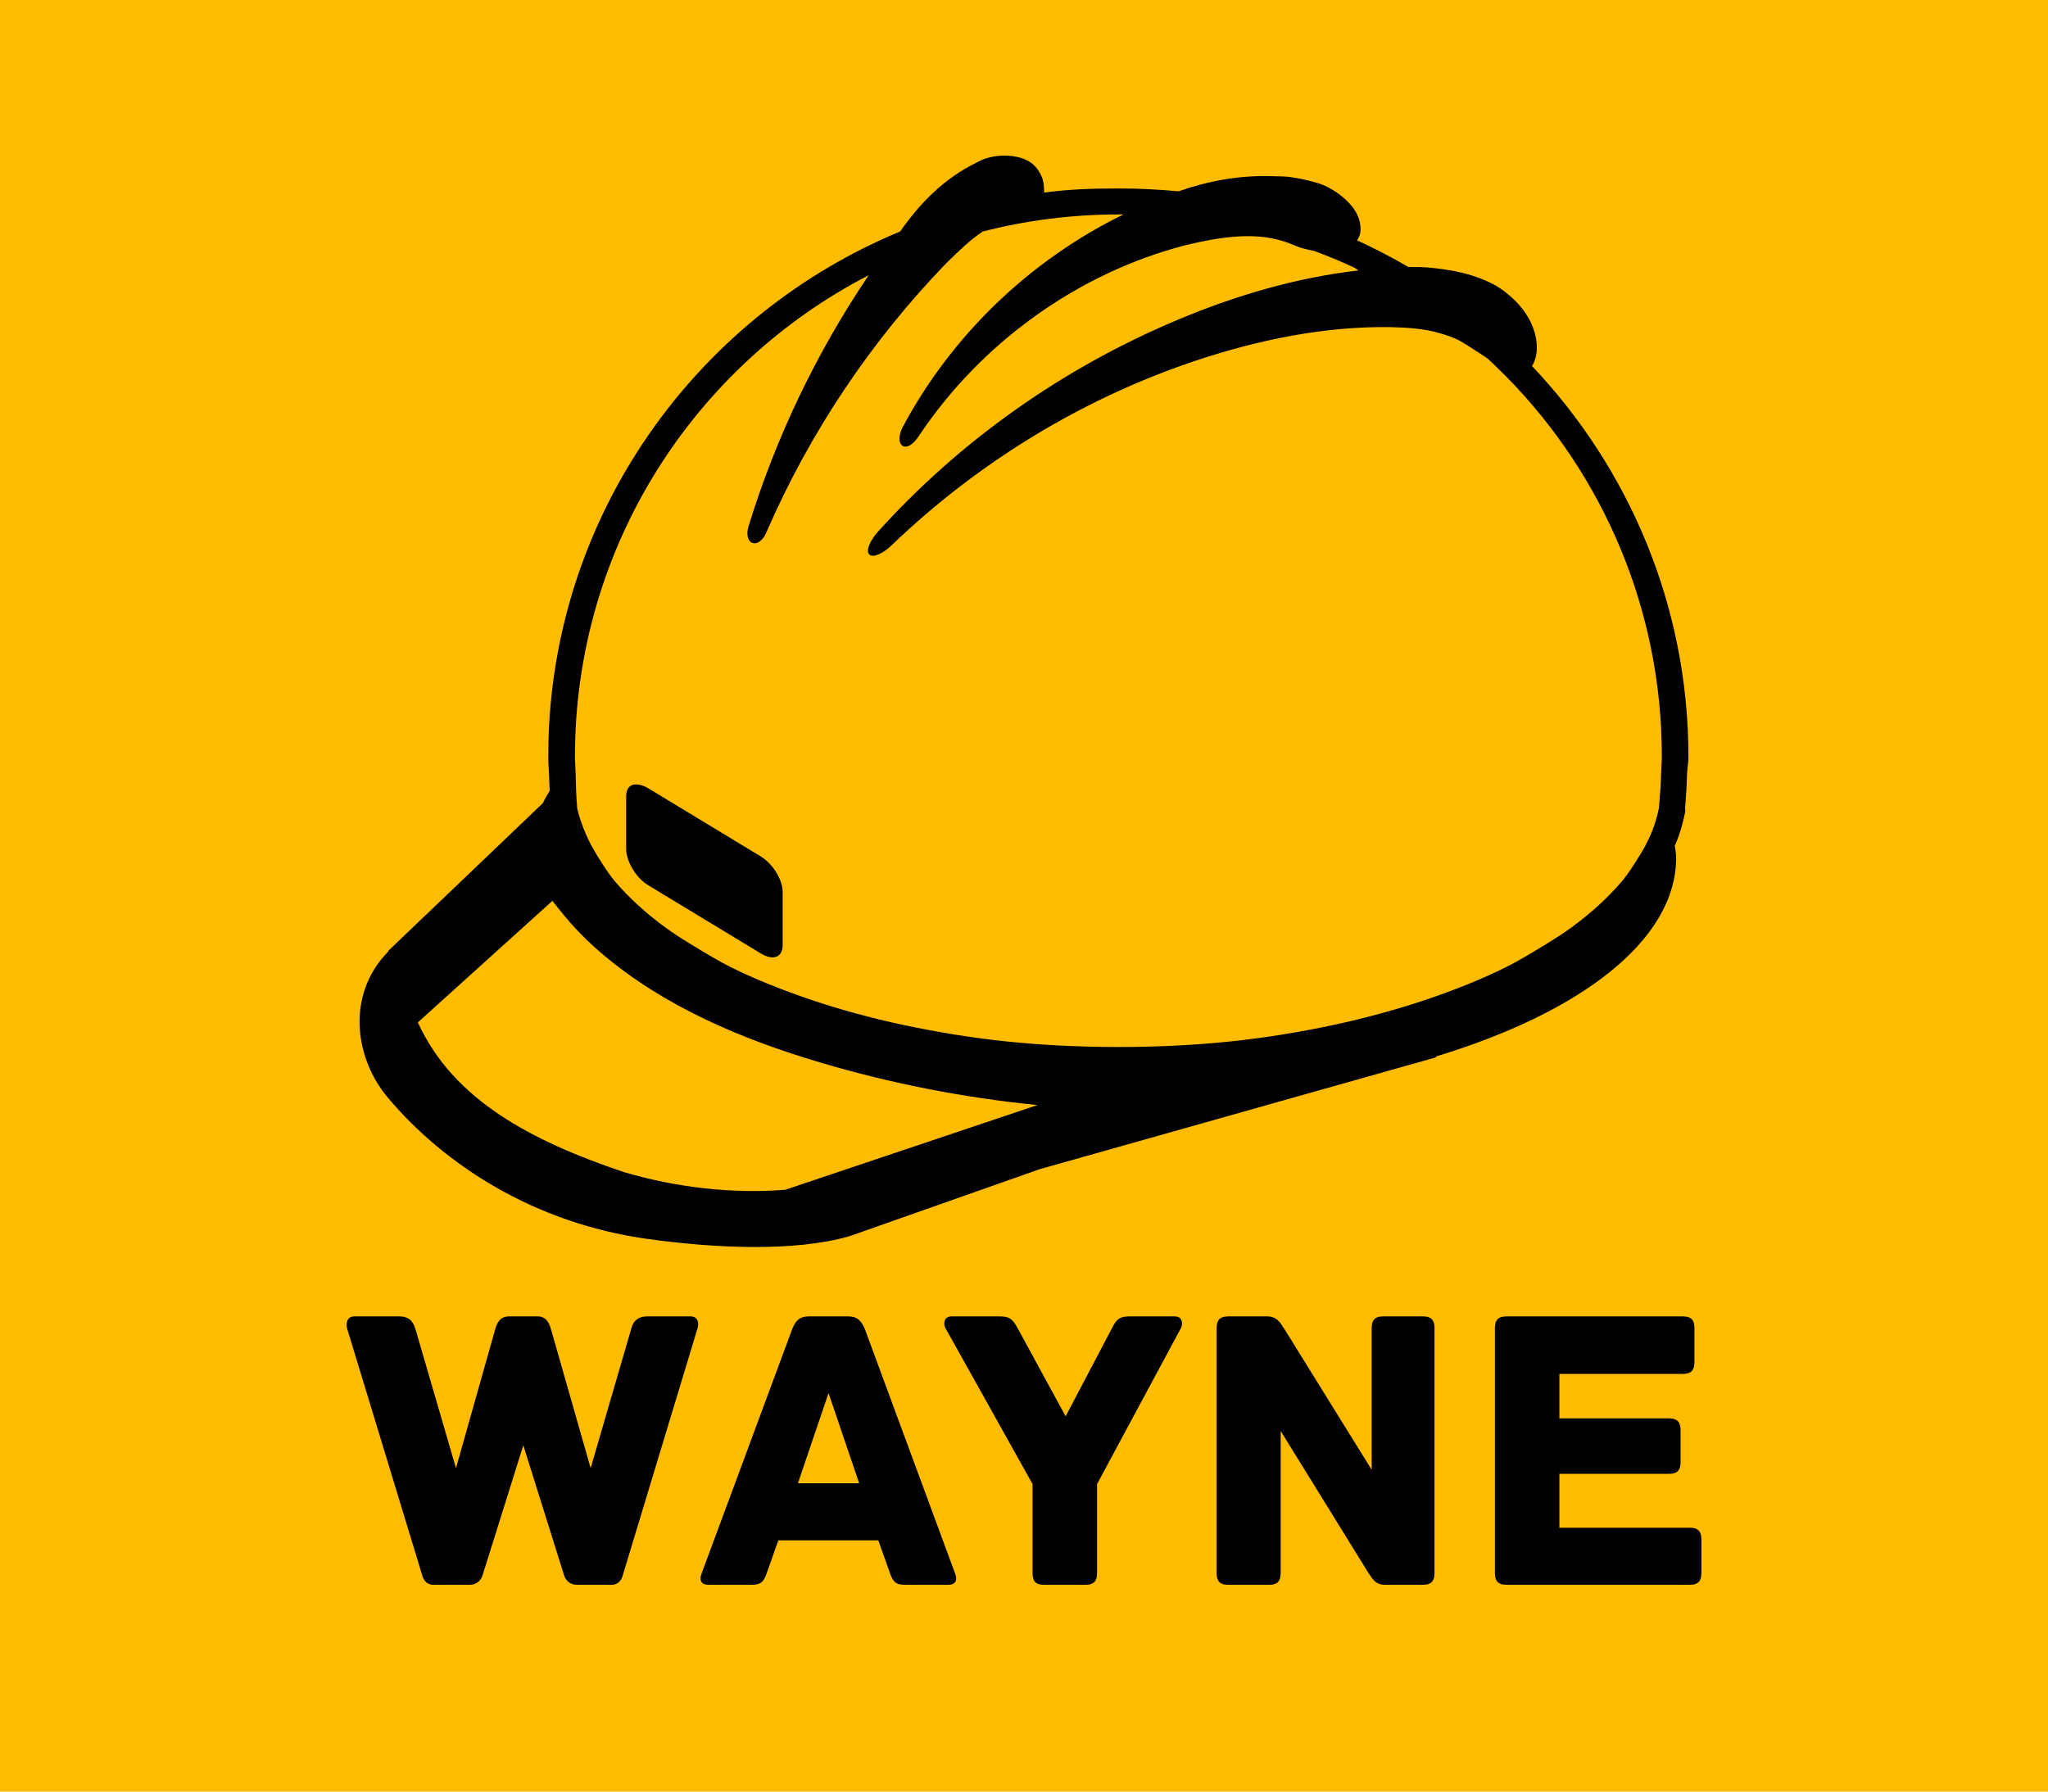
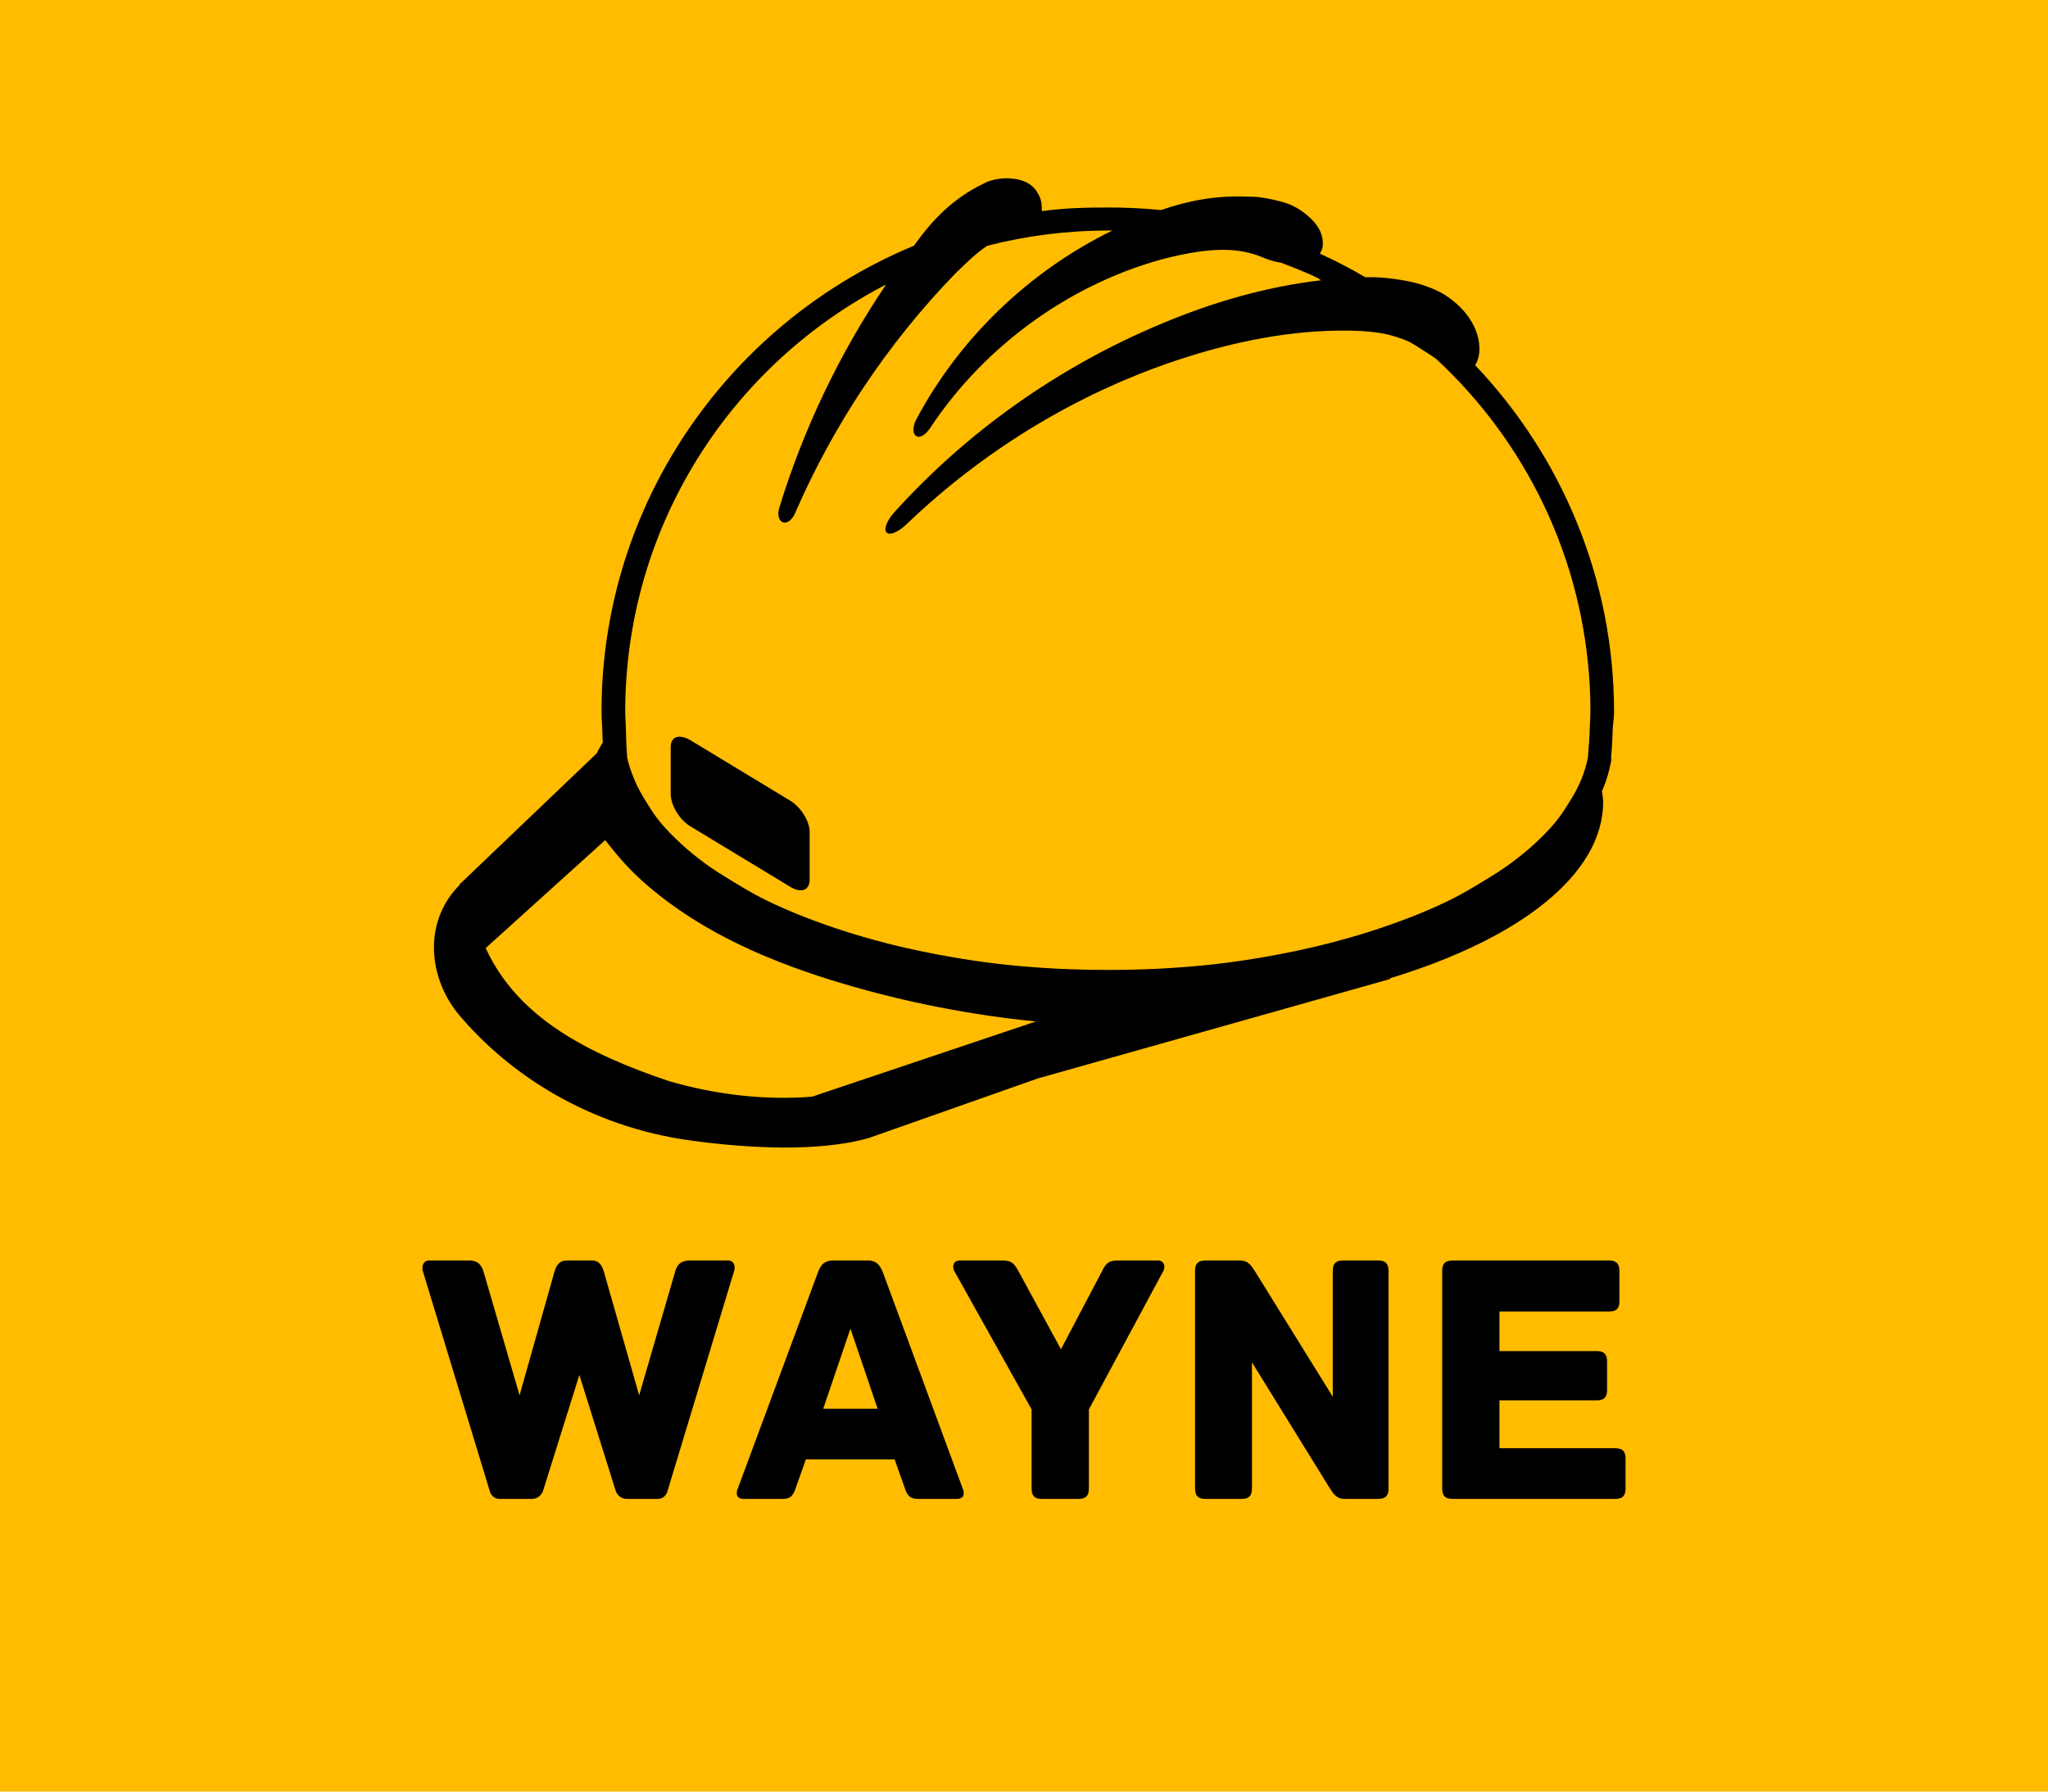
- <svg xmlns="http://www.w3.org/2000/svg" id="svg8106" viewBox="0 0 400 350" version="1.1" width="400" height="350">
+ <svg xmlns="http://www.w3.org/2000/svg" id="svg8106" viewBox="0 0 450.421 394.118" version="1.1" width="450.421" height="394.118">
  <defs id="defs8108" />
-   <rect style="fill:#ffbc00;fill-opacity:1;fill-rule:evenodd;stroke-width:3.162;-inkscape-stroke:none;stop-color:#000000" id="rect5909" width="400" height="350" x="0" y="0" rx="0" ry="0" />
-   <g id="g835" transform="translate(131.1958,111.6537)">
+   <rect style="fill:#ffbc00;fill-opacity:1;fill-rule:evenodd;stroke-width:3.56;-inkscape-stroke:none;stop-color:#000000" id="rect5909" width="450.421" height="394.118" x="0" y="0" rx="0" ry="0" />
+   <g id="g835" transform="translate(156.4063,120.4778)">
    <path style="fill:#ffbc00;fill-opacity:1;stroke:none;stroke-width:2.846px;stroke-linecap:butt;stroke-linejoin:miter;stroke-opacity:1" d="m -56.343,88.195 c 1.779,-4.27 33.446,-40.206 33.446,-40.206 l 4.27,-34.513 16.723,-39.139 24.906,-25.618 36.292,-19.214 29.888,-1.779 32.023,3.202 23.839,16.011 18.146,8.539 10.318,14.944 15.3,23.127 7.828,32.734 -1.779,19.569 -11.03,26.33 L 76.373,108.12 16.598,129.824 -33.215,113.457 Z" id="path74" />
    <path style="color:#000000;fill:#000000;stroke-width:2.846" d="m 65.69,-81.238 c -1.574,-0.098 -3.374,0.127 -5.07,0.801 -0.296,0.117 -0.509,0.272 -0.801,0.4 -6.679,3.215 -11.141,8.029 -14.544,12.676 -0.23,0.298 -0.439,0.634 -0.667,0.934 -38.632,16.009 -66.353,53.121 -68.582,96.868 -0.096,1.891 -0.133,3.823 -0.133,5.737 0,1.312 0.104,2.374 0.133,3.336 0.034,1.102 0.08,2.224 0.133,3.336 -0.478,0.782 -0.929,1.55 -1.334,2.402 l -30.155,28.82 v 0.133 c -4.28,4.28 -5.908,9.774 -5.604,14.944 0.304,5.17 2.436,10.001 5.471,13.61 11.036,13.126 28.566,24.534 50.702,27.619 12.93,1.802 28.669,2.589 39.494,-0.534 l 37.093,-13.076 77.516,-21.882 -0.134,-0.133 c 28.394,-8.598 46.966,-22.759 46.966,-38.827 0,-0.826 -0.165,-1.597 -0.267,-2.402 0.079,-0.182 0.192,-0.351 0.267,-0.534 0.781,-1.908 1.329,-3.875 1.735,-5.871 0.122,-0.602 0.049,-0.762 0,-0.667 v -0.133 c 0.208,-2.278 0.332,-4.554 0.4,-6.805 0.03,-0.961 0.267,-2.023 0.267,-3.336 0,-29.529 -11.678,-56.429 -30.549,-76.32 0.501,-0.786 0.9,-1.955 0.934,-3.336 0.034,-1.381 -0.215,-2.953 -0.934,-4.67 -0.719,-1.717 -1.957,-3.484 -3.603,-5.07 -1.265,-1.181 -2.667,-2.266 -4.27,-3.069 -2.577,-1.291 -5.361,-2.084 -8.006,-2.535 -2.099,-0.369 -4.146,-0.598 -6.138,-0.667 -0.741,-0.026 -1.409,-0.009 -2.135,0 -3.229,-1.908 -6.579,-3.622 -10.007,-5.204 0.376,-0.588 0.644,-1.214 0.667,-2.001 0.03,-1.006 -0.175,-2.171 -0.801,-3.336 -0.625,-1.164 -1.648,-2.308 -2.935,-3.336 -1.288,-1.027 -2.86,-1.988 -4.67,-2.535 -1.834,-0.554 -3.707,-0.952 -5.604,-1.201 -1.054,-0.12 -2.033,-0.095 -3.069,-0.133 -6.567,-0.246 -12.802,0.976 -18.413,2.935 -0.132,-0.014 -0.269,0.014 -0.4,0 -1.87,-0.19 -3.708,-0.305 -5.604,-0.4 -1.896,-0.096 -3.817,-0.133 -5.737,-0.133 -5.149,0 -9.58,0.125 -14.544,0.801 -0.098,-0.791 0.02,-1.452 -0.267,-2.402 -0.075,-0.437 -0.31,-0.902 -0.534,-1.334 -0.449,-0.864 -1.18,-1.771 -2.268,-2.402 -1.089,-0.631 -2.429,-0.969 -4.003,-1.067 z m 21.615,11.475 c 0.313,0 0.622,-0.003 0.934,0 -18.496,9.039 -33.704,23.854 -43.097,41.496 -0.85,1.597 -0.895,3.246 0,3.736 0.895,0.49 2.107,-0.422 3.069,-1.868 12.319,-18.521 31.448,-32.031 52.17,-37.36 6.391,-1.557 12.69,-2.467 18.013,-1.067 1.192,0.282 2.341,0.727 3.469,1.201 1.113,0.467 2.253,0.717 3.336,0.934 0.038,0.014 0.096,-0.014 0.133,0 2.689,1.032 5.428,2.097 8.006,3.336 0.289,0.139 0.513,0.392 0.801,0.534 -12.298,1.425 -24.092,4.928 -35.225,9.607 -22.426,9.39 -42.526,23.607 -58.575,41.362 -1.657,1.832 -2.486,3.847 -1.735,4.537 0.752,0.69 2.662,-0.197 4.403,-1.868 16.876,-16.193 37.168,-28.54 58.975,-35.892 12.611,-4.233 25.708,-6.889 38.56,-6.671 3.303,0.074 6.397,0.331 9.073,1.067 1.652,0.47 3.233,0.979 4.537,1.735 0.811,0.47 1.466,0.894 2.135,1.334 1.051,0.636 2.067,1.336 3.069,2.001 19.699,18.183 32.442,43.782 33.891,72.318 0.092,1.805 0.133,3.643 0.133,5.471 0,0.92 -0.095,1.947 -0.133,3.202 -0.067,2.209 -0.207,4.294 -0.4,6.405 -0.014,0.161 -0.051,0.521 0,0.267 -0.337,1.659 -0.8,3.306 -1.468,4.937 -0.336,0.82 -0.794,1.74 -1.201,2.535 -0.407,0.795 -0.843,1.478 -1.334,2.268 -0.984,1.582 -2.031,3.261 -3.336,4.803 -1.296,1.532 -2.797,3.058 -4.403,4.537 -1.616,1.487 -3.334,2.886 -5.204,4.27 -1.879,1.391 -3.98,2.696 -6.138,4.003 -2.158,1.308 -4.409,2.672 -6.805,3.869 -4.796,2.398 -10.056,4.483 -15.744,6.405 -2.843,0.96 -5.768,1.84 -8.806,2.669 -3.038,0.829 -6.137,1.591 -9.34,2.268 -6.414,1.356 -13.161,2.487 -20.148,3.202 -6.986,0.715 -14.192,1.067 -21.615,1.067 -3.711,0 -7.46,-0.095 -11.074,-0.267 C 72.616,92.445 69.049,92.174 65.557,91.817 58.57,91.102 51.823,89.971 45.409,88.615 39.002,87.26 32.949,85.599 27.263,83.678 21.571,81.755 16.31,79.669 11.518,77.273 9.123,76.076 6.872,74.712 4.714,73.404 2.568,72.104 0.469,70.802 -1.424,69.401 -3.307,68.007 -5.027,66.605 -6.628,65.132 c -1.591,-1.464 -3.091,-2.986 -4.403,-4.537 -1.305,-1.542 -2.351,-3.221 -3.336,-4.803 -0.999,-1.605 -1.877,-3.195 -2.535,-4.803 -0.667,-1.63 -1.264,-3.278 -1.601,-4.937 0.051,0.251 0.014,-0.109 0,-0.267 -0.009,-0.113 0.059,0.187 0,-0.133 -0.18,-2.048 -0.202,-4.131 -0.267,-6.271 -0.038,-1.254 -0.133,-2.283 -0.133,-3.202 0,-40.935 23.29,-76.452 57.374,-94.066 -10.272,15.217 -18.192,31.829 -23.483,49.101 -0.46,1.501 -0.162,2.865 0.801,3.202 0.963,0.337 2.057,-0.59 2.669,-2.001 8.512,-19.636 20.525,-37.493 35.091,-52.57 2.529,-2.482 4.826,-4.73 7.205,-6.271 8.483,-2.175 17.386,-3.336 26.552,-3.336 z M -7.406,41.626 c -0.931,0.176 -1.49,0.945 -1.49,2.291 v 10.274 c 0,2.393 1.877,5.612 4.27,7.072 L 17.395,74.605 c 2.393,1.46 4.27,0.791 4.27,-1.601 V 62.597 c 0,-2.393 -1.877,-5.479 -4.27,-6.938 L -4.626,42.316 c -0.598,-0.365 -1.218,-0.57 -1.735,-0.667 -0.388,-0.073 -0.735,-0.081 -1.045,-0.023 z M -23.301,64.331 c 3.139,4.031 5.589,6.816 9.468,10.14 12.141,10.408 27.36,16.864 42.969,21.482 13.773,4.075 27.999,6.862 42.291,8.273 L 22.193,120.771 C 11.905,121.606 0.851,120.342 -9.424,117.302 -27.286,111.256 -42.629,103.323 -49.586,88.081 Z" id="path65" />
-     <path id="path6001" style="font-size:28px;line-height:1.25;font-family:Archive;-inkscape-font-specification:Archive;letter-spacing:0px;word-spacing:0px;stroke-width:2.846" d="m -61.984,145.51 c -1.435,0 -1.673,1.356 -1.434,2.313 l 14.744,48.456 c 0,0 0.398,1.673 2.152,1.673 h 7.016 c 2.072,0 2.552,-1.835 2.552,-1.835 l 7.967,-25.423 7.972,25.423 c 0,0 0.48,1.835 2.552,1.835 h 6.694 c 1.753,0 2.152,-1.673 2.152,-1.673 L 5.047,147.823 c 0.319,-0.956 0.078,-2.313 -1.357,-2.313 h -8.45 c -2.391,0 -2.946,1.595 -3.186,2.552 l -7.889,27.097 -7.733,-27.097 c -0.319,-1.116 -0.876,-2.552 -2.63,-2.552 h -5.582 c -1.833,0 -2.389,1.436 -2.707,2.552 l -7.65,27.097 -7.894,-27.097 c -0.319,-0.956 -0.795,-2.552 -3.186,-2.552 z m 88.785,0 c -1.753,0 -2.626,0.795 -3.263,2.468 L 5.842,195.723 c -0.399,0.956 -0.397,2.229 1.357,2.229 h 8.367 c 1.753,0 2.392,-0.478 3.03,-2.391 l 2.229,-6.299 h 19.525 l 2.235,6.299 c 0.638,1.913 1.276,2.391 3.03,2.391 h 8.367 c 1.753,0 1.755,-1.273 1.357,-2.229 L 37.72,147.979 c -0.717,-1.674 -1.51,-2.468 -3.263,-2.468 z m 27.897,0 c -1.514,0 -1.672,1.353 -1.273,2.229 l 17.051,30.527 v 17.373 c 0,1.833 0.798,2.313 2.313,2.313 h 7.972 c 1.435,0 2.313,-0.48 2.313,-2.313 v -17.373 l 16.417,-30.527 c 0.399,-0.877 0.236,-2.229 -1.279,-2.229 H 89.606 c -1.833,0 -2.628,0.239 -3.664,2.391 l -9.006,17.134 -9.329,-17.134 c -1.116,-2.152 -1.908,-2.391 -3.742,-2.391 z m 54.038,0 c -1.833,0 -2.313,0.878 -2.313,2.313 v 47.817 c 0,1.833 0.878,2.313 2.313,2.313 h 7.889 c 1.435,0 2.313,-0.48 2.313,-2.313 v -27.736 l 16.895,27.341 c 1.036,1.594 1.593,2.707 3.586,2.707 h 7.255 c 1.833,0 2.307,-0.878 2.307,-2.313 v -47.817 c 0,-1.833 -0.873,-2.313 -2.307,-2.313 h -7.655 c -1.435,0 -2.307,0.48 -2.307,2.313 v 27.653 l -16.901,-27.258 c -1.036,-1.594 -1.593,-2.707 -3.586,-2.707 z m 54.355,0 c -1.833,0 -2.313,0.878 -2.313,2.313 v 47.817 c 0,1.435 0.48,2.313 2.313,2.313 h 35.703 c 1.833,0 2.313,-0.878 2.313,-2.313 v -6.532 c 0,-1.435 -0.48,-2.313 -2.313,-2.313 h -25.423 v -10.519 h 21.359 c 1.833,0 2.313,-0.878 2.313,-2.313 v -6.215 c 0,-1.435 -0.48,-2.313 -2.313,-2.313 h -21.359 v -8.689 h 24.073 c 1.833,0 2.307,-0.878 2.307,-2.313 v -6.61 c 0,-1.435 -0.474,-2.313 -2.307,-2.313 z m -132.46,14.983 5.976,17.612 H 24.65 Z" />
+     <path id="path6001" style="font-size:28px;line-height:1.25;font-family:Archive;-inkscape-font-specification:Archive;letter-spacing:0px;word-spacing:0px;stroke-width:2.846" d="m -61.984,156.811 c -1.435,0 -1.673,1.356 -1.434,2.313 l 14.744,48.456 c 0,0 0.398,1.673 2.152,1.673 h 7.016 c 2.072,0 2.552,-1.835 2.552,-1.835 l 7.967,-25.423 7.972,25.423 c 0,0 0.48,1.835 2.552,1.835 h 6.694 c 1.753,0 2.152,-1.673 2.152,-1.673 L 5.047,159.124 c 0.319,-0.956 0.078,-2.313 -1.357,-2.313 h -8.45 c -2.391,0 -2.946,1.595 -3.186,2.552 l -7.889,27.097 -7.733,-27.097 c -0.319,-1.116 -0.876,-2.552 -2.63,-2.552 h -5.582 c -1.833,0 -2.389,1.436 -2.707,2.552 l -7.65,27.097 -7.894,-27.097 c -0.319,-0.956 -0.795,-2.552 -3.186,-2.552 z m 88.785,0 c -1.753,0 -2.626,0.795 -3.263,2.468 L 5.842,207.024 c -0.399,0.956 -0.397,2.229 1.357,2.229 h 8.367 c 1.753,0 2.392,-0.478 3.03,-2.391 l 2.229,-6.299 h 19.525 l 2.235,6.299 c 0.638,1.913 1.276,2.391 3.03,2.391 h 8.367 c 1.753,0 1.755,-1.273 1.357,-2.229 L 37.72,159.279 c -0.717,-1.674 -1.51,-2.468 -3.263,-2.468 z m 27.897,0 c -1.514,0 -1.672,1.353 -1.273,2.229 l 17.051,30.527 v 17.373 c 0,1.833 0.798,2.313 2.313,2.313 h 7.972 c 1.435,0 2.313,-0.48 2.313,-2.313 v -17.373 l 16.417,-30.527 c 0.399,-0.877 0.236,-2.229 -1.279,-2.229 H 89.606 c -1.833,0 -2.628,0.239 -3.664,2.391 l -9.006,17.134 -9.329,-17.134 c -1.116,-2.152 -1.908,-2.391 -3.742,-2.391 z m 54.038,0 c -1.833,0 -2.313,0.878 -2.313,2.313 v 47.817 c 0,1.833 0.878,2.313 2.313,2.313 h 7.889 c 1.435,0 2.313,-0.48 2.313,-2.313 v -27.736 l 16.895,27.341 c 1.036,1.594 1.593,2.707 3.586,2.707 h 7.255 c 1.833,0 2.307,-0.878 2.307,-2.313 v -47.817 c 0,-1.833 -0.873,-2.313 -2.307,-2.313 h -7.655 c -1.435,0 -2.307,0.48 -2.307,2.313 v 27.653 l -16.901,-27.258 c -1.036,-1.594 -1.593,-2.707 -3.586,-2.707 z m 54.355,0 c -1.833,0 -2.313,0.878 -2.313,2.313 v 47.817 c 0,1.435 0.48,2.313 2.313,2.313 h 35.703 c 1.833,0 2.313,-0.878 2.313,-2.313 v -6.532 c 0,-1.435 -0.48,-2.313 -2.313,-2.313 h -25.423 v -10.519 h 21.359 c 1.833,0 2.313,-0.878 2.313,-2.313 v -6.215 c 0,-1.435 -0.48,-2.313 -2.313,-2.313 h -21.359 v -8.689 h 24.073 c 1.833,0 2.307,-0.878 2.307,-2.313 v -6.61 c 0,-1.435 -0.474,-2.313 -2.307,-2.313 z M 30.632,171.794 36.608,189.406 H 24.65 Z" />
  </g>
</svg>
